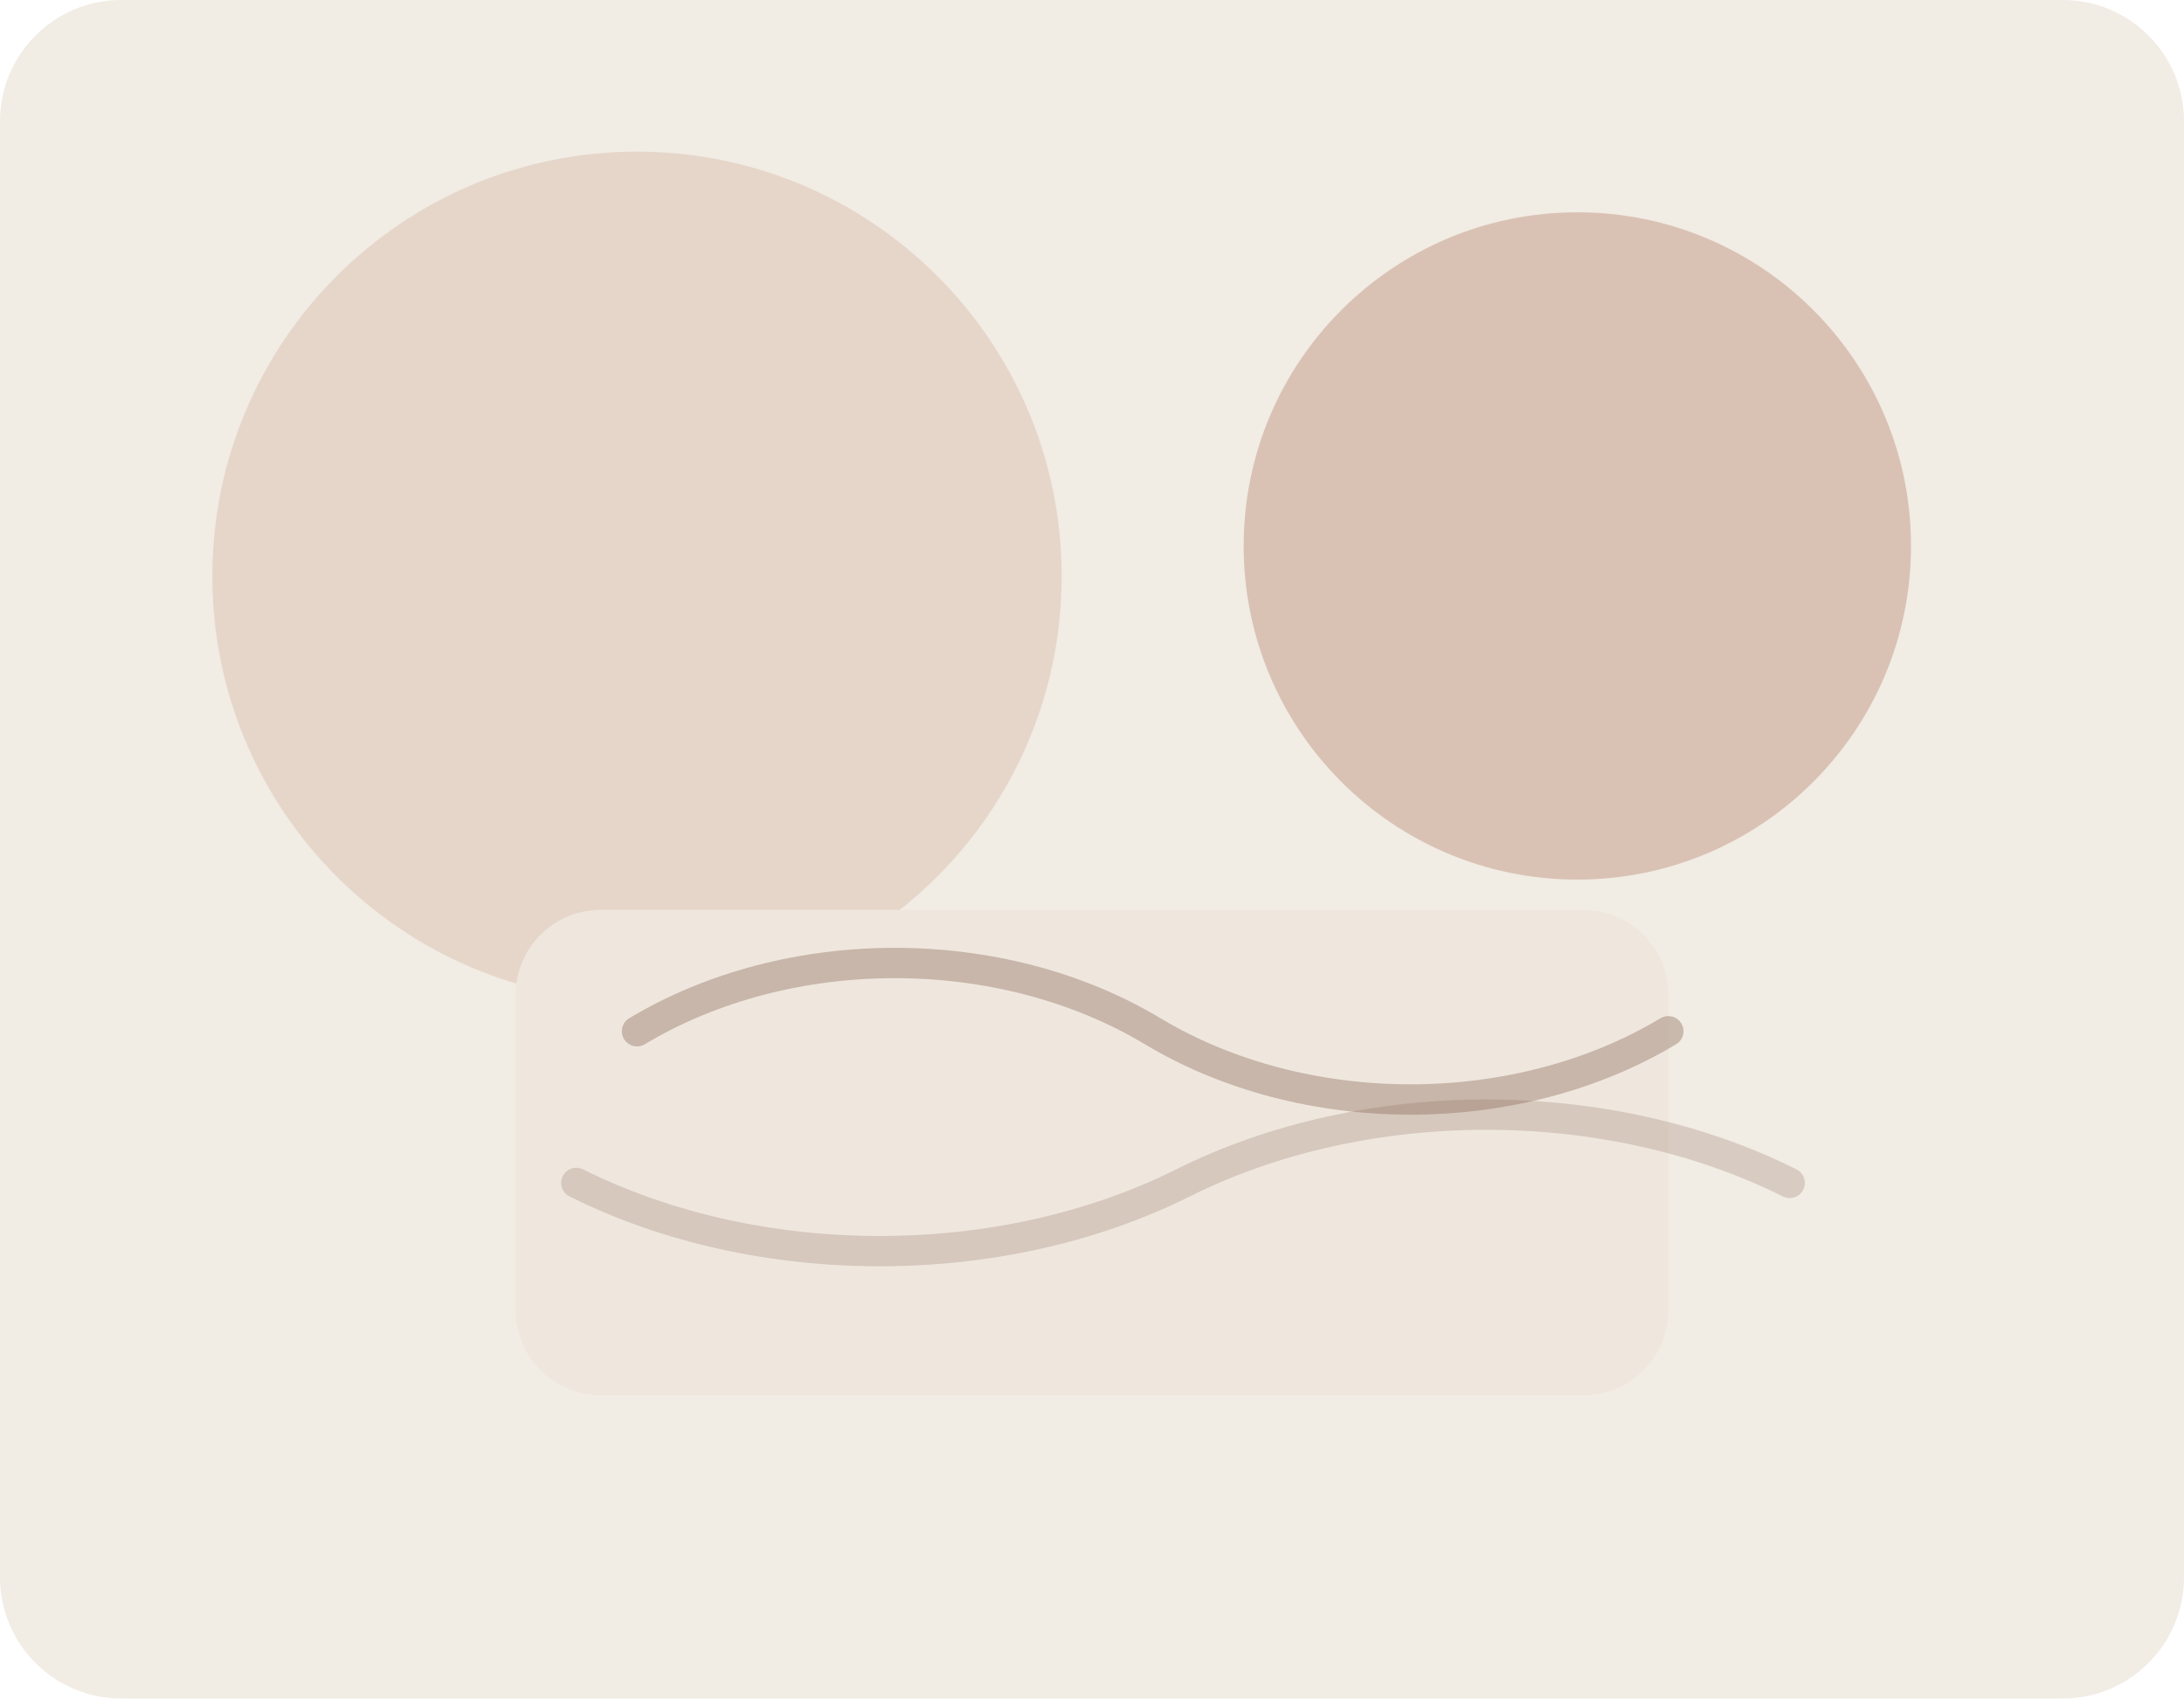
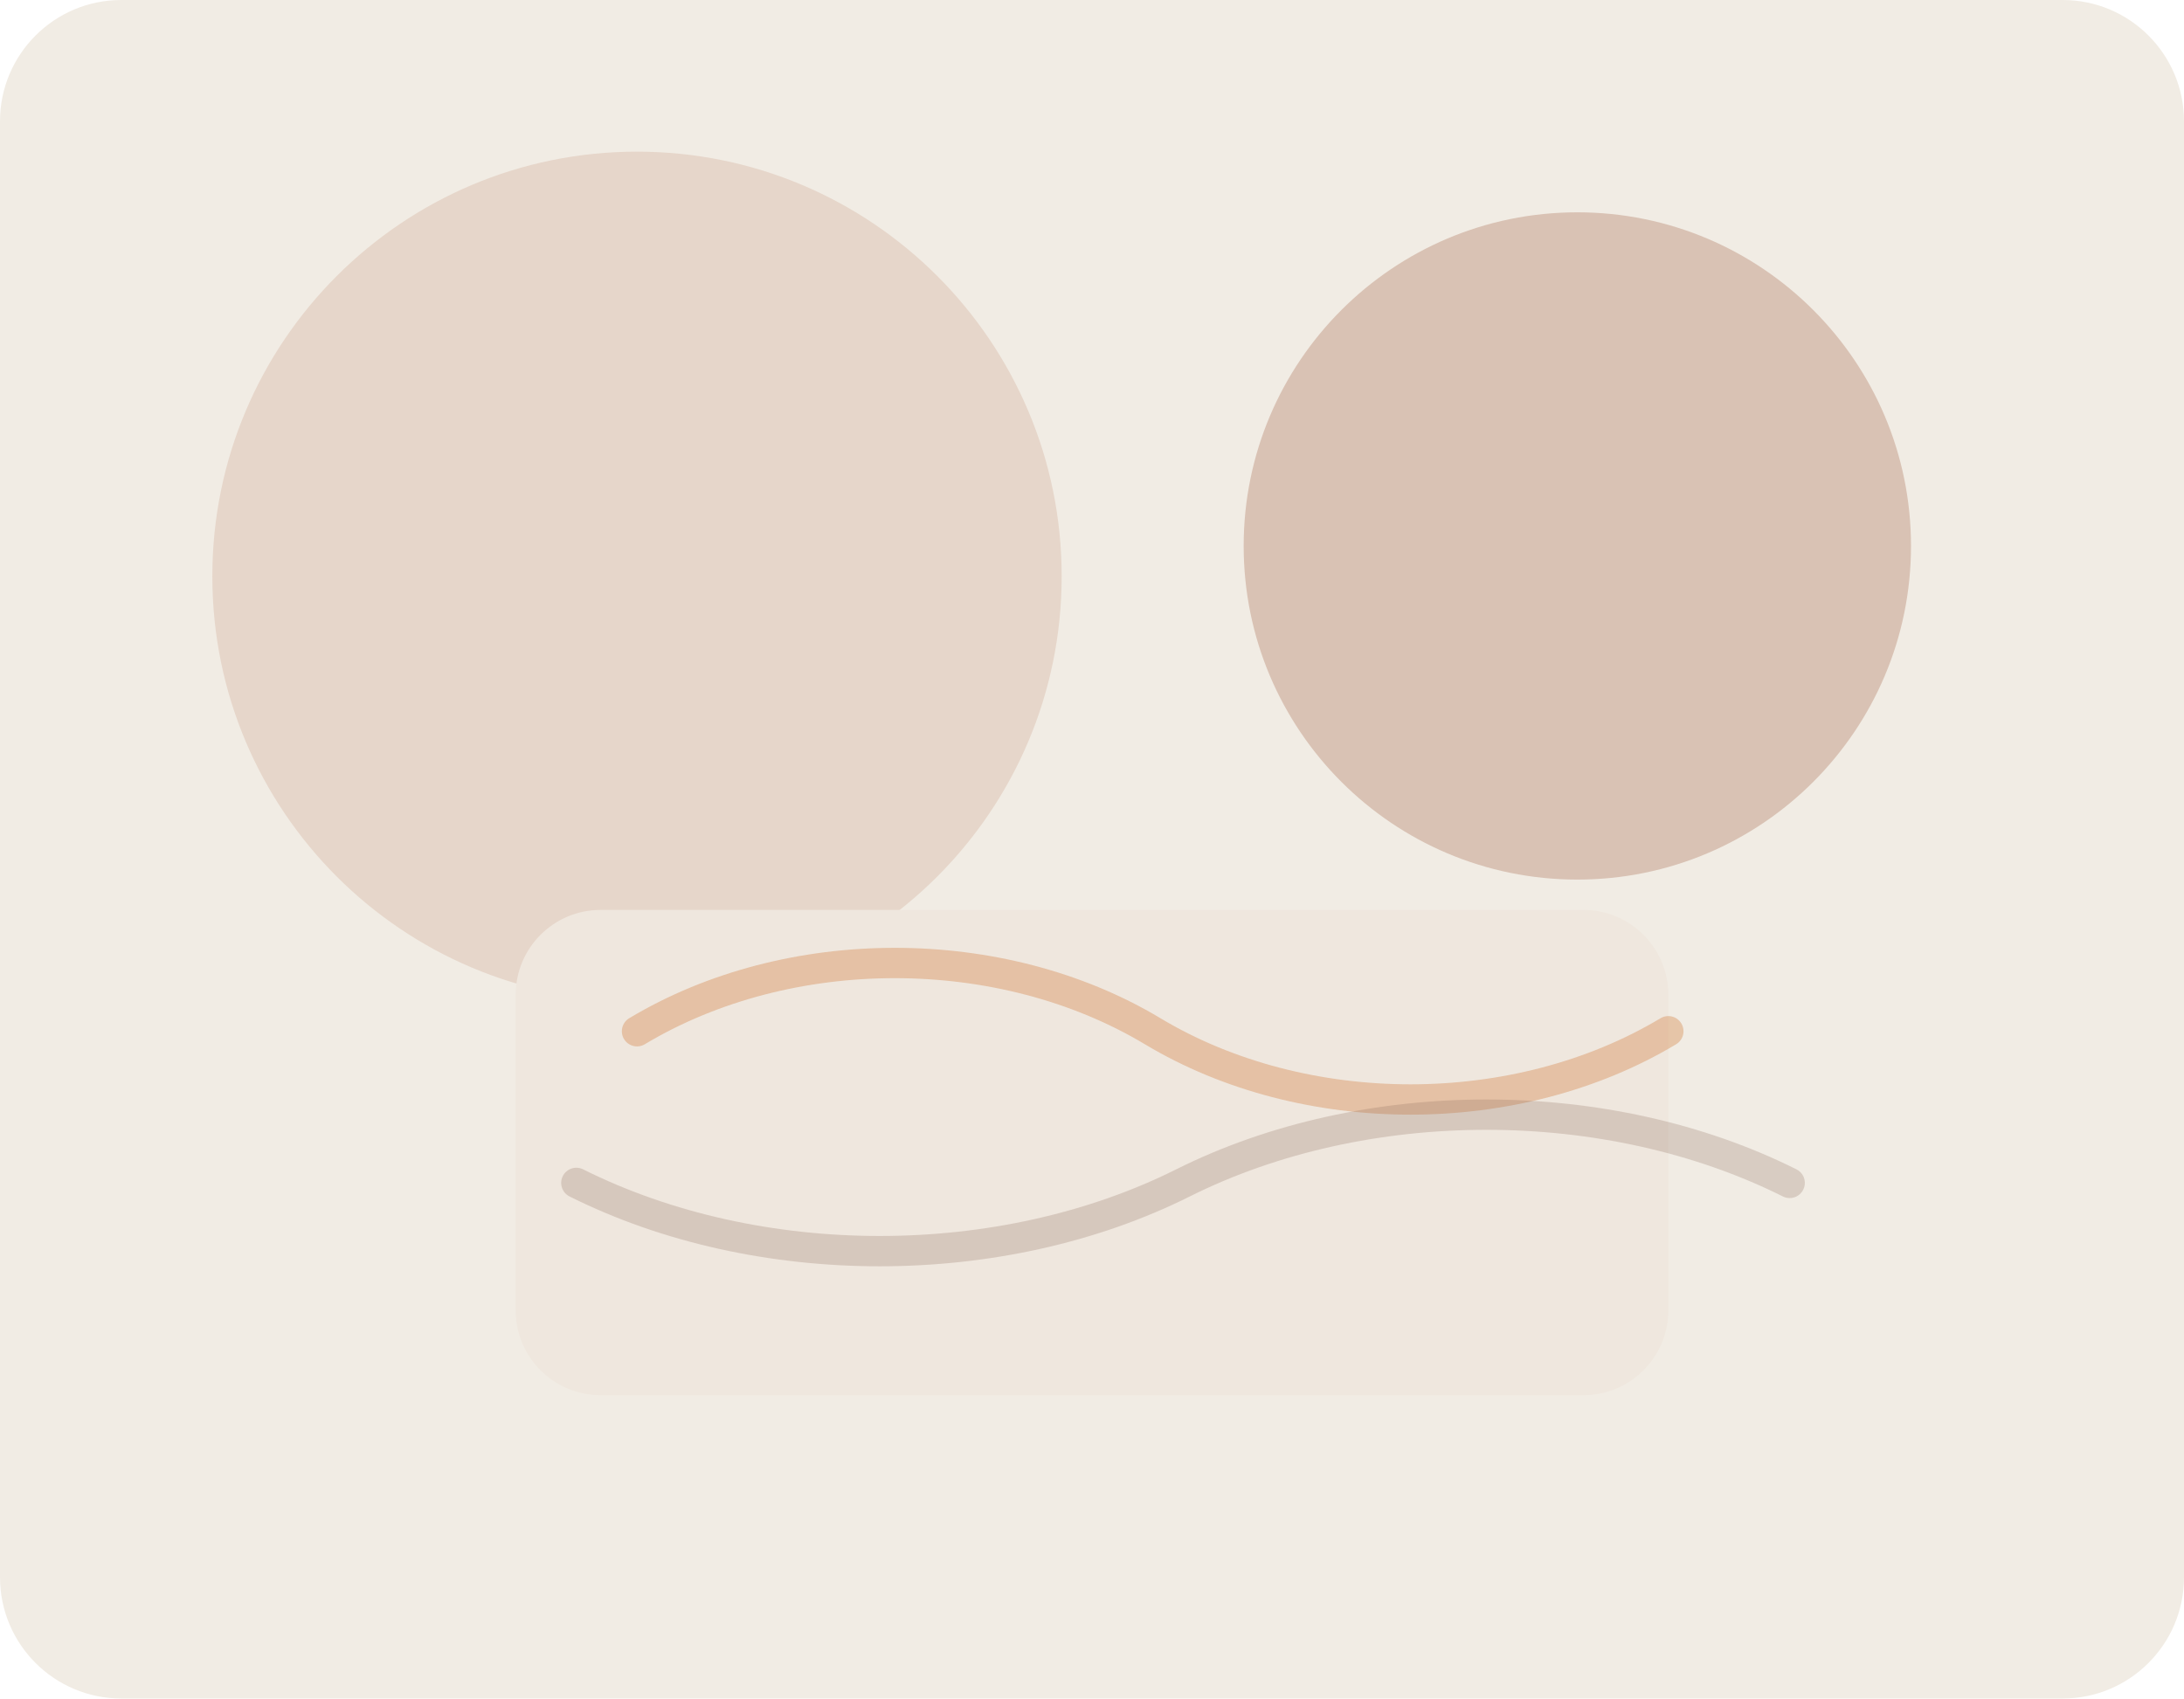
<svg xmlns="http://www.w3.org/2000/svg" width="720" height="560" viewBox="0 0 720 560" fill="none">
  <rect width="720" height="560" rx="40" fill="#F1ECE4" />
  <circle cx="210" cy="190" r="140" fill="#E6D6CA" />
  <circle cx="520" cy="180" r="110" fill="#D9C2B4" />
  <rect x="170" y="300" width="380" height="160" rx="28" fill="#EFE7DE" />
-   <path d="M210 340C260 310 330 310 380 340C430 370 500 370 550 340" stroke="#8D6B5B" stroke-width="10" stroke-linecap="round" opacity="0.4" />
+   <path d="M210 340C260 310 330 310 380 340C430 370 500 370 550 340" stroke="#d07a3a" stroke-width="10" stroke-linecap="round" opacity="0.35" />
  <path d="M190 390C250 420 330 420 390 390C450 360 530 360 590 390" stroke="#8D6B5B" stroke-width="10" stroke-linecap="round" opacity="0.25" />
</svg>
